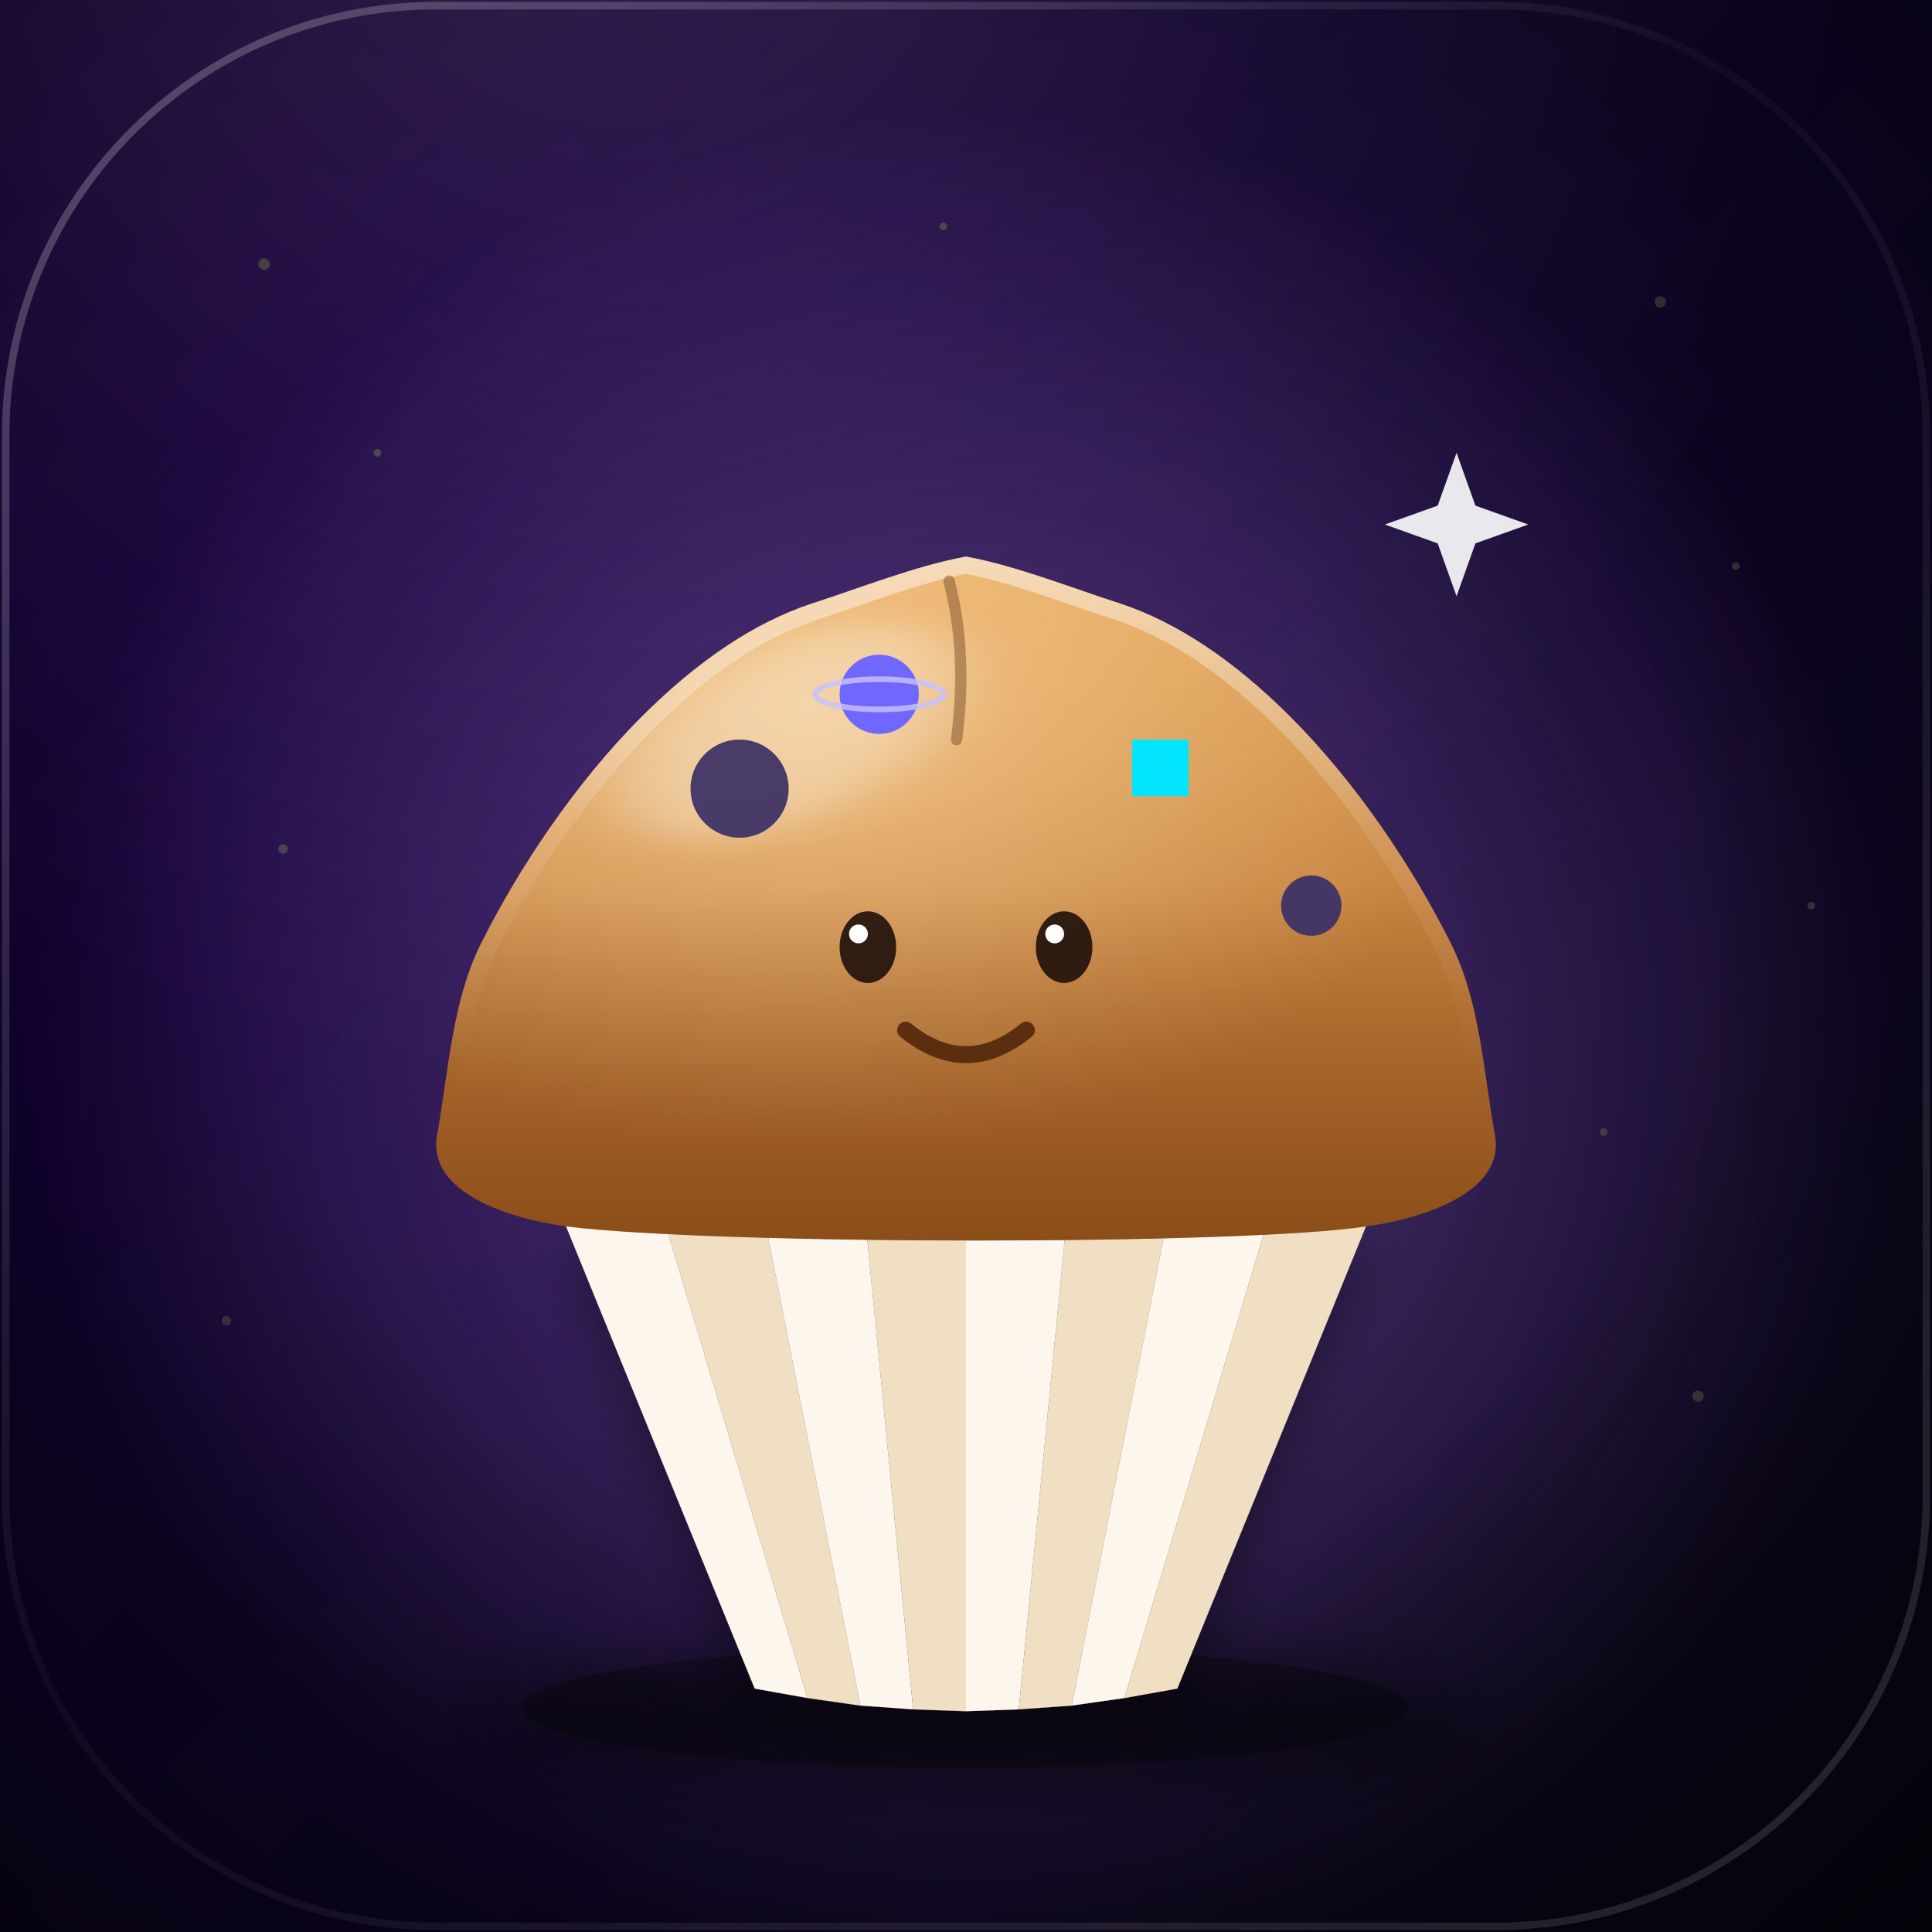
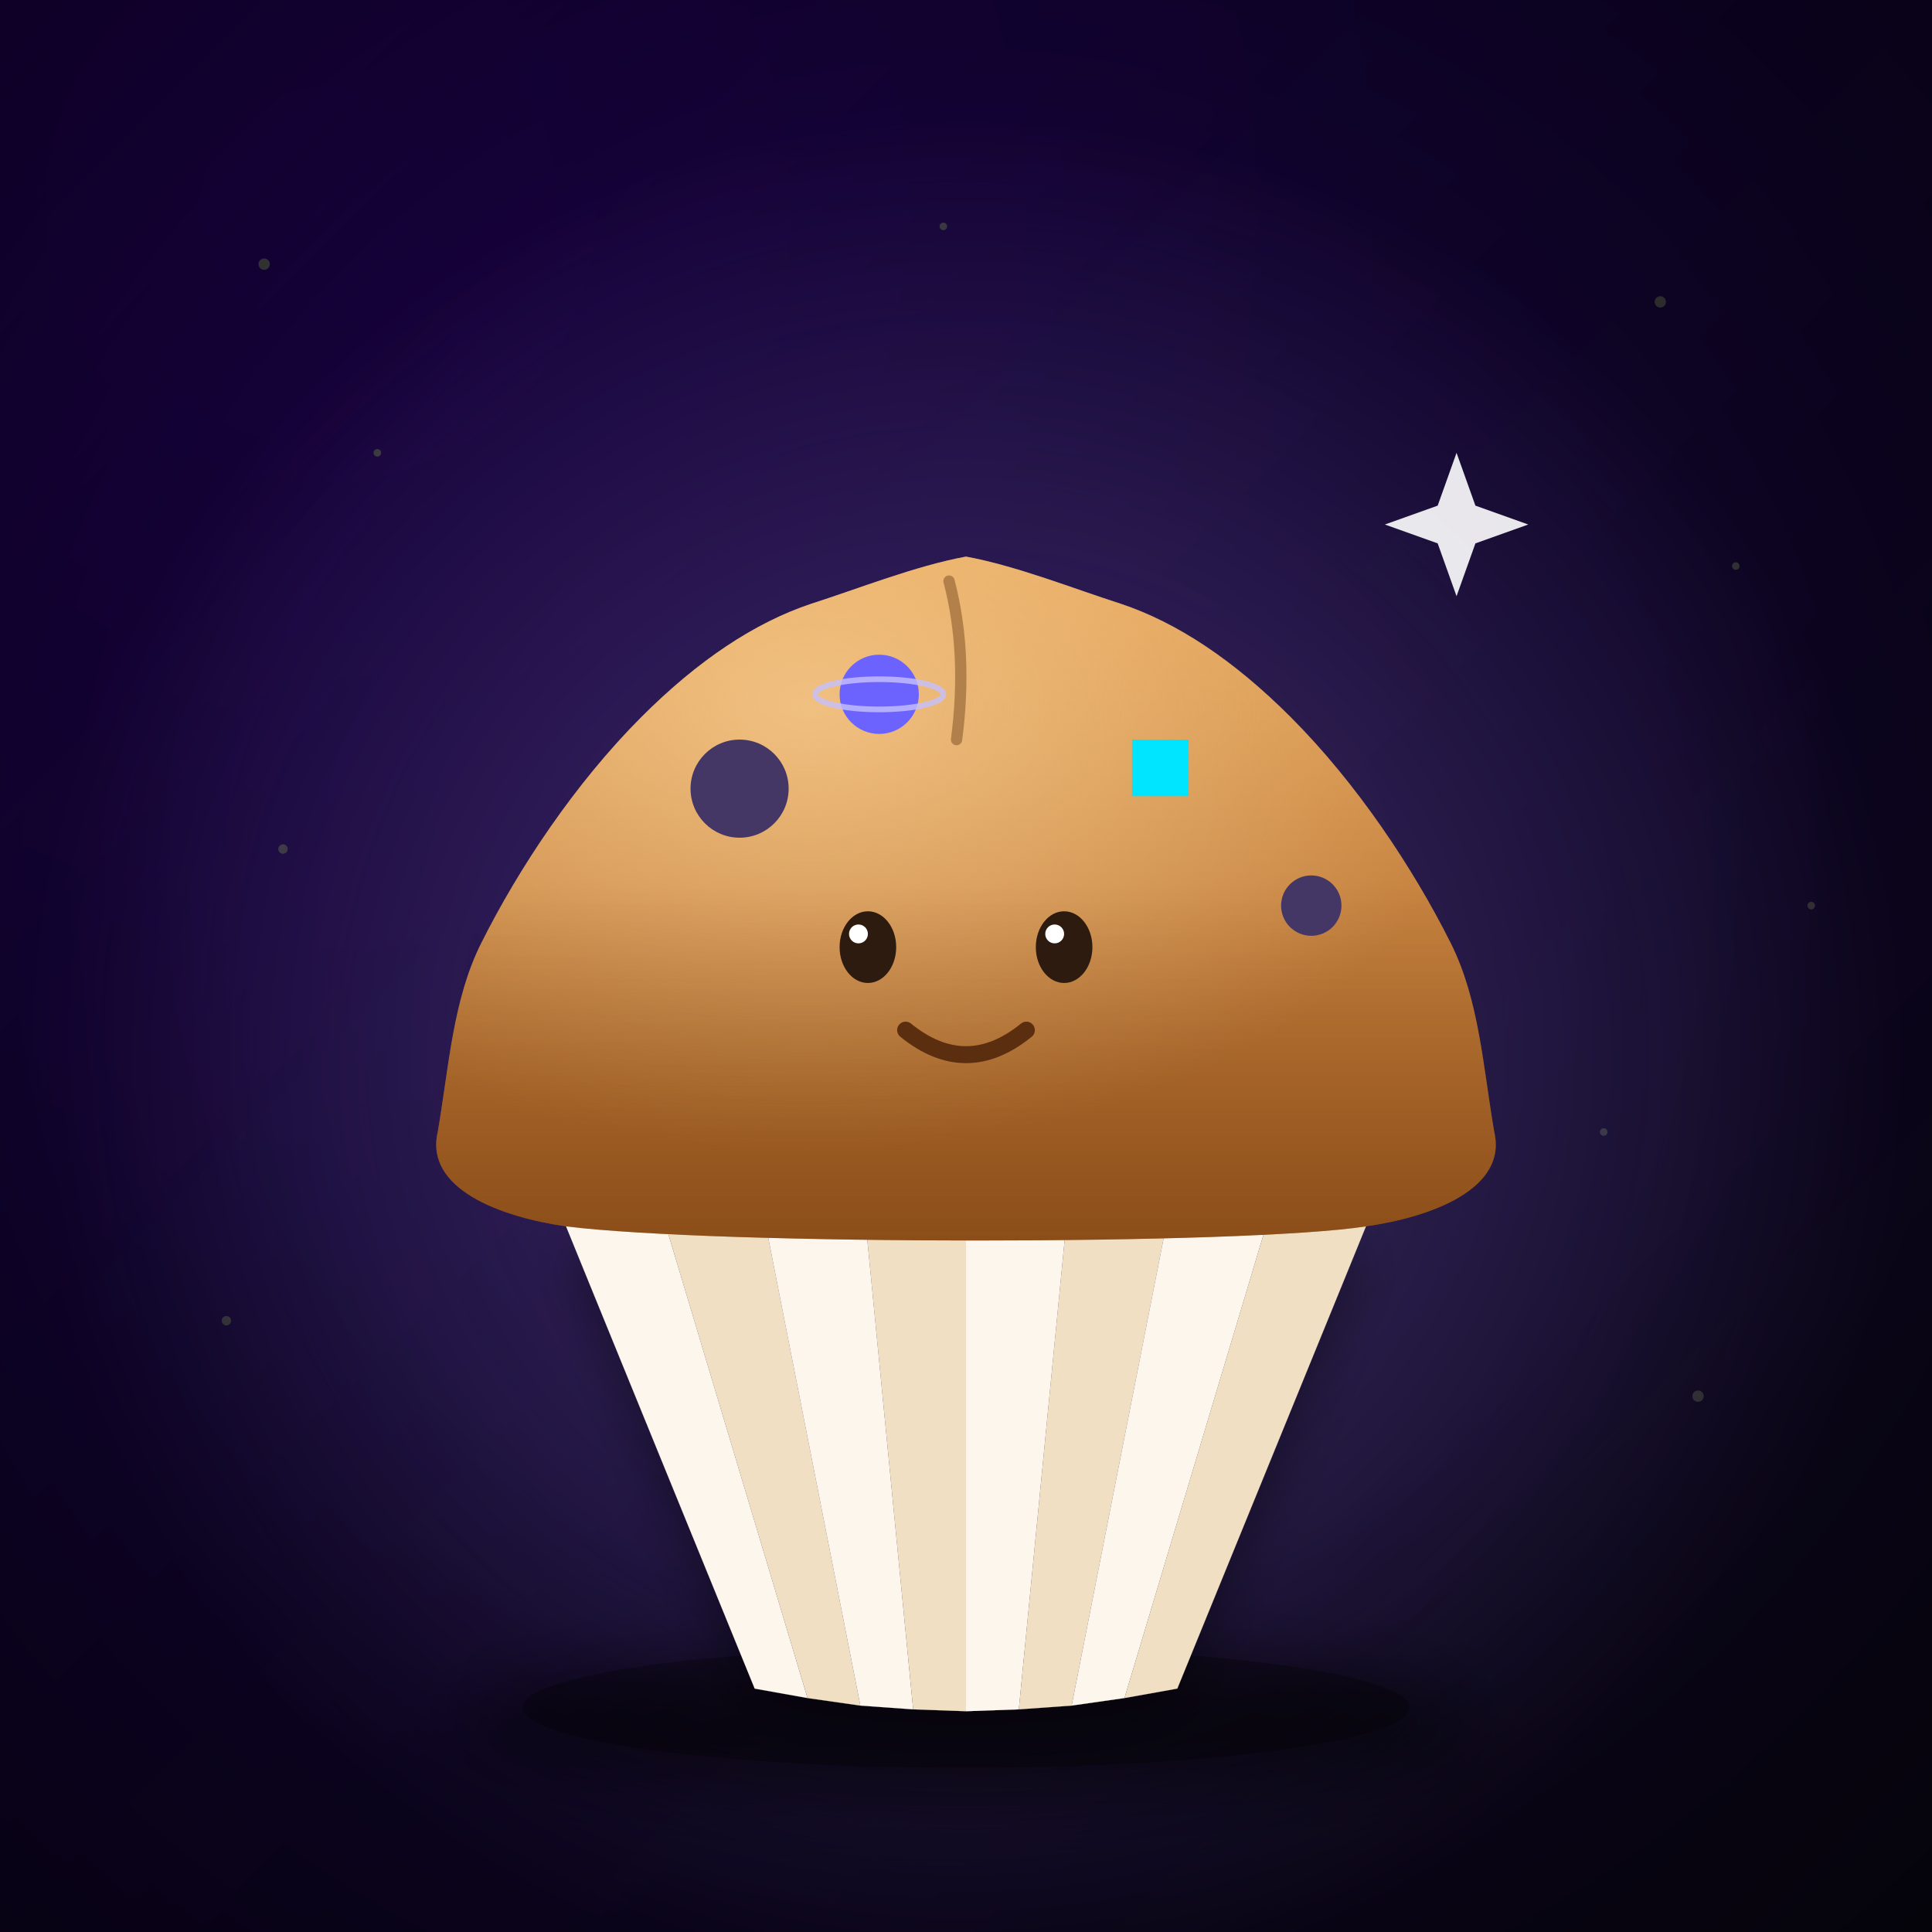
<svg xmlns="http://www.w3.org/2000/svg" width="1024" height="1024" viewBox="0 0 1024 1024">
  <defs>
    <linearGradient id="bg" x1="0" y1="0" x2="1" y2="1">
      <stop offset="0" stop-color="#2E1866" />
      <stop offset="1" stop-color="#05030F" />
    </linearGradient>
    <linearGradient id="dome" x1="0" y1="0" x2="0" y2="1">
      <stop offset="0" stop-color="#E3A254" />
      <stop offset="1" stop-color="#A8622A" />
    </linearGradient>
    <radialGradient id="sheen" cx="0.35" cy="0.22" r="0.65">
      <stop offset="0" stop-color="#F7CB8E" stop-opacity="0.8" />
      <stop offset="1" stop-color="#F7CB8E" stop-opacity="0" />
    </radialGradient>
    <radialGradient id="glow" cx="0.5" cy="0.5" r="0.5">
      <stop offset="0" stop-color="#B78CFF" stop-opacity="0.18" />
      <stop offset="1" stop-color="#B78CFF" stop-opacity="0" />
    </radialGradient>
    <filter id="s" x="-30%" y="-30%" width="160%" height="160%">
      <feDropShadow dx="0" dy="12" stdDeviation="14" flood-color="#000000" flood-opacity="0.4" />
    </filter>
    <linearGradient id="bg-rm" x1="0" y1="0" x2="1" y2="1">
      <stop offset="0" stop-color="#14003C" />
      <stop offset="1" stop-color="#0A0715" />
    </linearGradient>
    <radialGradient id="glow-rm" cx="0.5" cy="0.5" r="0.5">
      <stop offset="0" stop-color="#32005F" stop-opacity="0.18" />
      <stop offset="1" stop-color="#32005F" stop-opacity="0" />
    </radialGradient>
    <radialGradient id="rmBloom" cx="512" cy="560" r="500" gradientUnits="userSpaceOnUse">
-       <stop offset="0" stop-color="#B58AFC" stop-opacity="0.58" />
-       <stop offset=".42" stop-color="#B58AFC" stop-opacity="0.244" />
-       <stop offset="1" stop-color="#B58AFC" stop-opacity="0" />
+       <stop offset="0" stop-color="#9084DB" stop-opacity="0.5" />
+       <stop offset=".42" stop-color="#9084DB" stop-opacity="0.210" />
+       <stop offset="1" stop-color="#9084DB" stop-opacity="0" />
    </radialGradient>
    <radialGradient id="rmVig" cx="512" cy="470" r="760" gradientUnits="userSpaceOnUse">
      <stop offset=".5" stop-color="#000000" stop-opacity="0" />
-       <stop offset="1" stop-color="#000000" stop-opacity="0.55" />
+       <stop offset="1" stop-color="#000000" stop-opacity="0.5" />
    </radialGradient>
    <filter id="rmBlur18" x="-40%" y="-200%" width="180%" height="500%">
      <feGaussianBlur stdDeviation="18" />
    </filter>
    <filter id="rmBlur6" x="-20%" y="-200%" width="140%" height="500%">
      <feGaussianBlur stdDeviation="6" />
    </filter>
    <linearGradient id="rmLinerShade" x1="300" y1="0" x2="724" y2="0" gradientUnits="userSpaceOnUse">
      <stop offset="0" stop-color="#856C42" stop-opacity=".42" />
      <stop offset=".34" stop-color="#856C42" stop-opacity="0" />
      <stop offset=".6" stop-color="#856C42" stop-opacity="0" />
      <stop offset="1" stop-color="#856C42" stop-opacity=".5" />
    </linearGradient>
    <linearGradient id="rmAO" x1="0" y1="660" x2="0" y2="730" gradientUnits="userSpaceOnUse">
      <stop offset="0" stop-color="#856C42" stop-opacity=".55" />
      <stop offset="1" stop-color="#856C42" stop-opacity="0" />
    </linearGradient>
    <clipPath id="rmLinerClip">
-       <polygon points="300,662 724,662 624,895 400,895" />
+       <polygon points="300,650 353,650 428,900 400,895" />
+       <polygon points="353,650 406,650 456,904 428,900" />
+       <polygon points="406,650 459,650 484,906 456,904" />
+       <polygon points="459,650 512,650 512,907 484,906" />
+       <polygon points="512,650 565,650 540,906 512,907" />
+       <polygon points="565,650 618,650 568,904 540,906" />
+       <polygon points="618,650 671,650 596,900 568,904" />
+       <polygon points="671,650 724,650 624,895 596,900" />
    </clipPath>
-     <linearGradient id="rmRim" x1="0" y1="290" x2="0" y2="560" gradientUnits="userSpaceOnUse">
-       <stop offset="0" stop-color="#FFFFFF" stop-opacity=".85" />
-       <stop offset=".55" stop-color="#FFFFFF" stop-opacity=".18" />
-       <stop offset="1" stop-color="#FFFFFF" stop-opacity="0" />
-     </linearGradient>
-     <radialGradient id="rmGloss" cx="330" cy="-80" r="660" gradientUnits="userSpaceOnUse">
+     <radialGradient id="rmKey" cx="170" cy="110" r="900" gradientUnits="userSpaceOnUse">
      <stop offset="0" stop-color="#FFFFFF" stop-opacity="0.12" />
-       <stop offset=".55" stop-color="#FFFFFF" stop-opacity="0.042" />
-       <stop offset="1" stop-color="#FFFFFF" stop-opacity="0" />
-     </radialGradient>
-     <radialGradient id="rmKey" cx="170" cy="110" r="900" gradientUnits="userSpaceOnUse">
-       <stop offset="0" stop-color="#FFFFFF" stop-opacity="0.22" />
      <stop offset=".7" stop-color="#FFFFFF" stop-opacity="0" />
    </radialGradient>
    <linearGradient id="rmDomeShade" x1="0" y1="470" x2="0" y2="660" gradientUnits="userSpaceOnUse">
      <stop offset="0" stop-color="#643100" stop-opacity="0" />
      <stop offset="1" stop-color="#643100" stop-opacity=".42" />
-     </linearGradient>
-     <filter id="rmBlur14" x="-50%" y="-50%" width="200%" height="200%">
-       <feGaussianBlur stdDeviation="14" />
-     </filter>
-     <linearGradient id="rmEdge" x1="0" y1="0" x2="1024" y2="1024" gradientUnits="userSpaceOnUse">
-       <stop offset="0" stop-color="#FFFFFF" stop-opacity="0.26" />
-       <stop offset=".45" stop-color="#FFFFFF" stop-opacity="0.026" />
-       <stop offset="1" stop-color="#FFFFFF" stop-opacity="0.130" />
    </linearGradient>
    <clipPath id="rmDomeClip">
      <path d="M300,650 C265,645 225,630 232,600 C238,565 240,530 255,500 C275,460 305,415 340,380 C370,350 400,330 430,320 C455,312 485,300 512,295 C539,300 569,312 594,320 C624,330 654,350 684,380 C719,415 749,460 769,500 C784,530 786,565 792,600 C799,630 759,645 724,650 C660,660 380,660 300,650 Z" />
    </clipPath>
  </defs>
  <g clip-path="url(#rmLinerClip)">
    <rect x="300" y="662" width="424" height="240" fill="url(#rmLinerShade)" />
    <rect x="300" y="662" width="424" height="70" fill="url(#rmAO)" />
  </g>
  <rect width="1024" height="1024" fill="url(#bg-rm)" />
  <g fill="#333333">
    <circle cx="140" cy="140" r="3" />
    <circle cx="200" cy="240" r="2" />
    <circle cx="880" cy="160" r="3" />
    <circle cx="920" cy="300" r="2" />
    <circle cx="120" cy="700" r="2.5" />
    <circle cx="900" cy="740" r="3" />
    <circle cx="500" cy="120" r="2" />
    <circle cx="850" cy="600" r="2" />
    <circle cx="150" cy="450" r="2.5" />
    <circle cx="960" cy="480" r="2" />
  </g>
  <circle cx="512" cy="520" r="480" fill="url(#glow-rm)" />
  <rect width="1024" height="1024" fill="url(#rmKey)" style="mix-blend-mode:soft-light" />
  <circle cx="512" cy="560" r="500" fill="url(#rmBloom)" />
  <rect width="1024" height="1024" fill="url(#rmVig)" />
-   <ellipse cx="512" cy="914" rx="268" ry="40" fill="#000000" opacity="0.42" filter="url(#rmBlur18)" />
+   <ellipse cx="512" cy="914" rx="268" ry="40" fill="#000000" opacity="0.5" filter="url(#rmBlur18)" />
  <ellipse cx="512" cy="905" rx="235" ry="32" fill="#000000" opacity="0.3" />
  <g filter="url(#s)">
    <polygon points="300,650 353,650 428,900 400,895" fill="#FDF6EC" />
    <polygon points="353,650 406,650 456,904 428,900" fill="#F0DFC3" />
    <polygon points="406,650 459,650 484,906 456,904" fill="#FDF6EC" />
    <polygon points="459,650 512,650 512,907 484,906" fill="#F0DFC3" />
    <polygon points="512,650 565,650 540,906 512,907" fill="#FDF6EC" />
    <polygon points="565,650 618,650 568,904 540,906" fill="#F0DFC3" />
    <polygon points="618,650 671,650 596,900 568,904" fill="#FDF6EC" />
    <polygon points="671,650 724,650 624,895 596,900" fill="#F0DFC3" />
  </g>
  <path d="M300,650 C265,645 225,630 232,600 C238,565 240,530 255,500 C275,460 305,415 340,380 C370,350 400,330 430,320 C455,312 485,300 512,295 C539,300 569,312 594,320 C624,330 654,350 684,380 C719,415 749,460 769,500 C784,530 786,565 792,600 C799,630 759,645 724,650 C660,660 380,660 300,650 Z" fill="url(#dome)" />
  <path d="M300,650 C265,645 225,630 232,600 C238,565 240,530 255,500 C275,460 305,415 340,380 C370,350 400,330 430,320 C455,312 485,300 512,295 C539,300 569,312 594,320 C624,330 654,350 684,380 C719,415 749,460 769,500 C784,530 786,565 792,600 C799,630 759,645 724,650 C660,660 380,660 300,650 Z" fill="url(#sheen)" />
  <g clip-path="url(#rmDomeClip)">
    <rect x="220" y="470" width="590" height="200" fill="url(#rmDomeShade)" />
-     <ellipse cx="418" cy="388" rx="96" ry="46" fill="#FFFFFF" opacity="0.3" transform="rotate(-24 418 388)" filter="url(#rmBlur14)" />
-     <path d="M300,650 C265,645 225,630 232,600 C238,565 240,530 255,500 C275,460 305,415 340,380 C370,350 400,330 430,320 C455,312 485,300 512,295 C539,300 569,312 594,320 C624,330 654,350 684,380 C719,415 749,460 769,500 C784,530 786,565 792,600 C799,630 759,645 724,650 C660,660 380,660 300,650 Z" fill="none" stroke="url(#rmRim)" stroke-width="18" opacity="0.6" />
  </g>
  <g stroke="#7A4A22" stroke-width="6" stroke-linecap="round" fill="none" opacity="0.5">
    <path d="M503,308 Q513,346 507,392" />
  </g>
  <g fill="#453765">
    <circle cx="392" cy="418" r="26" />
    <circle cx="695" cy="480" r="16" />
  </g>
  <g>
    <circle cx="466" cy="368" r="21" fill="#6C63FF" />
    <ellipse cx="466" cy="368" rx="34" ry="8" fill="none" stroke="#C6C0FF" stroke-width="3" opacity="0.8" />
  </g>
  <rect x="600" y="392" width="30" height="30" fill="#00E5FF" />
  <g>
    <ellipse cx="460" cy="502" rx="15" ry="19" fill="#2E1B10" />
    <ellipse cx="564" cy="502" rx="15" ry="19" fill="#2E1B10" />
    <circle cx="455" cy="495" r="5" fill="#FFFFFF" />
    <circle cx="559" cy="495" r="5" fill="#FFFFFF" />
    <path d="M480,546 Q512,572 544,546" stroke="#5C2E10" stroke-width="9" stroke-linecap="round" fill="none" />
  </g>
  <g fill="#FFFFFF" opacity="0.9">
    <path d="M772,240 L782,268 L810,278 L782,288 L772,316 L762,288 L734,278 L762,268 Z" />
  </g>
-   <rect width="1024" height="1024" fill="url(#rmGloss)" />
-   <rect x="3" y="3" width="1018" height="1018" rx="228" fill="none" stroke="url(#rmEdge)" stroke-width="4" />
</svg>
